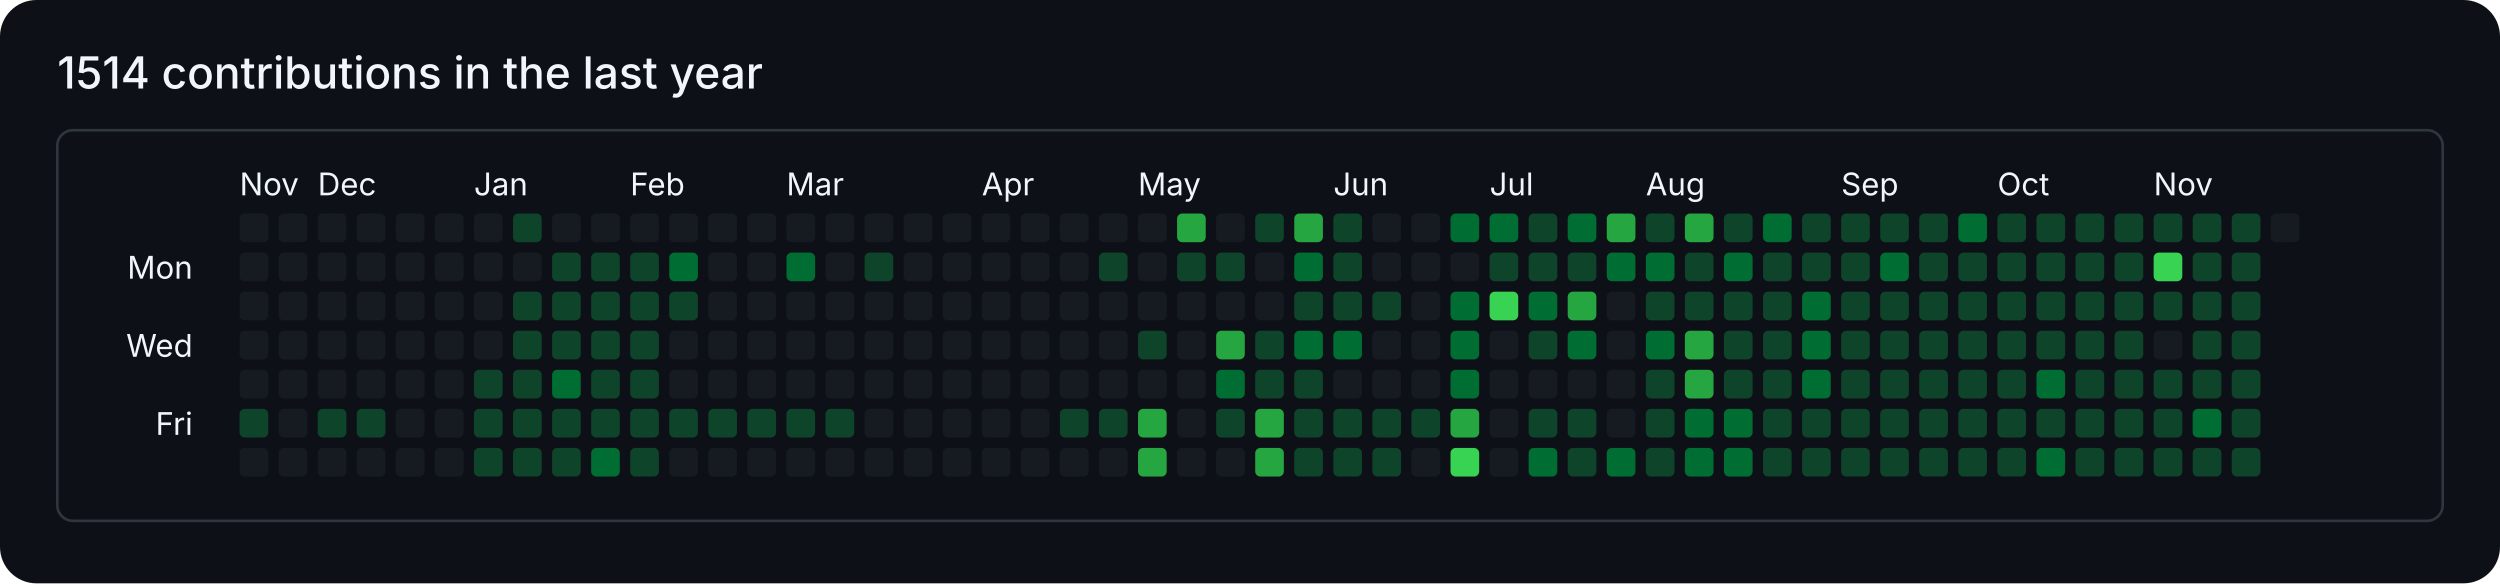
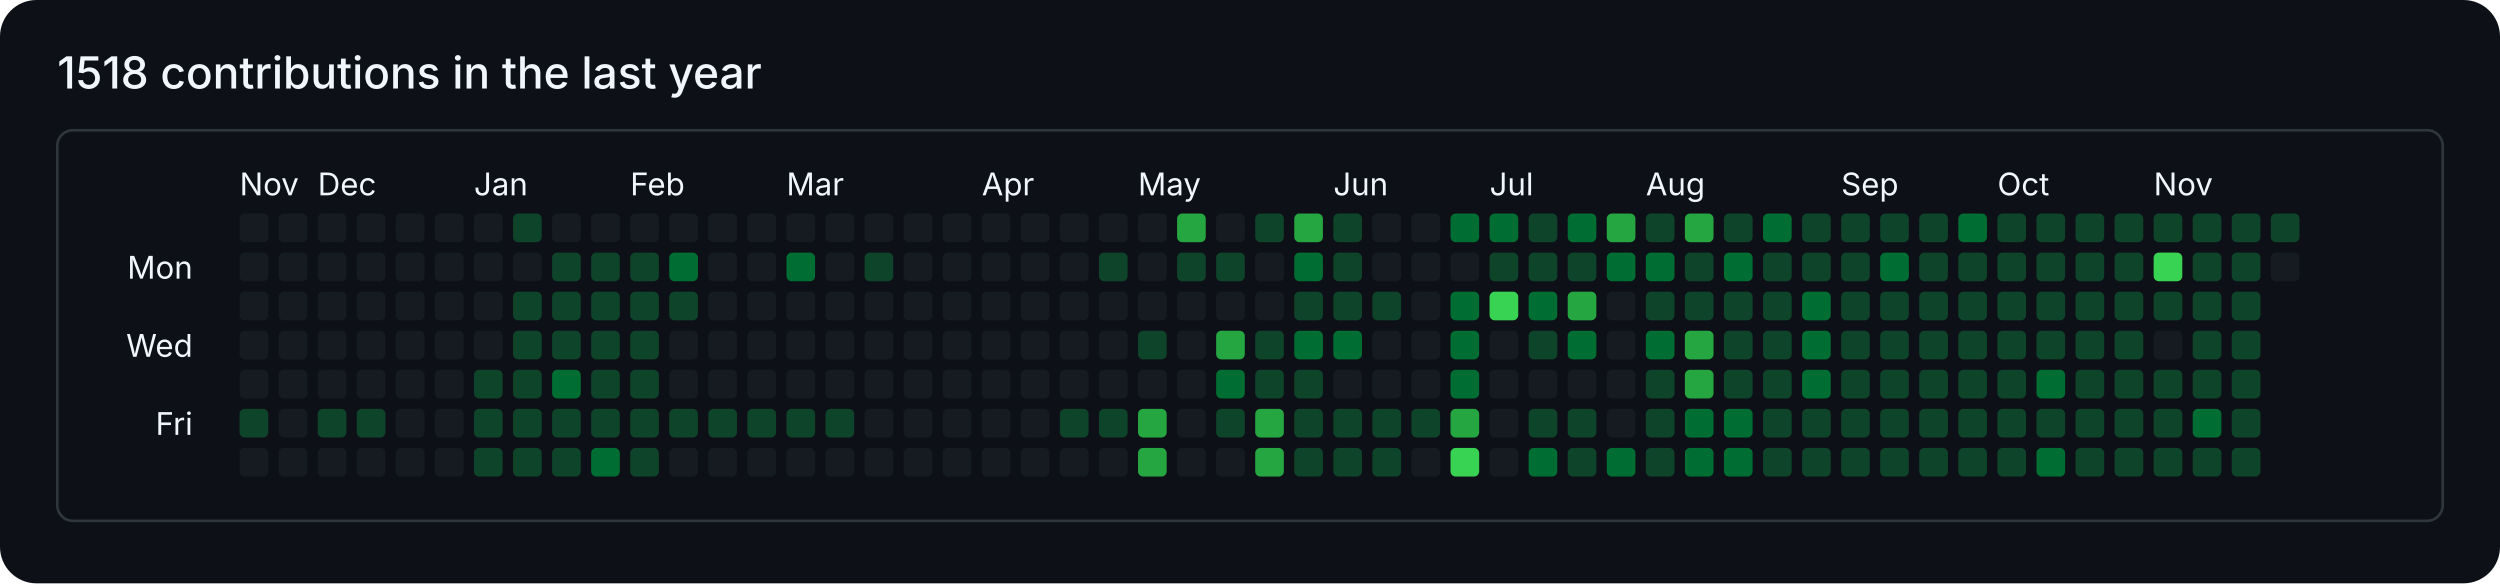
<svg xmlns="http://www.w3.org/2000/svg" width="1200" height="280" viewBox="0 0 960 224" fill="none" role="img" aria-label="AleksZyro GitHub contribution calendar">
  <style>
    .title { font: 500 17px -apple-system, BlinkMacSystemFont, 'Segoe UI', sans-serif; fill: #f0f6fc; }
    .month-label, .weekday-label, .legend, .hint { font: 400 12px -apple-system, BlinkMacSystemFont, 'Segoe UI', sans-serif; fill: #f0f6fc; }
    .hint, .legend-muted { fill: #8b949e; }
    .day-cell { shape-rendering: geometricPrecision; }
  </style>
  <rect width="960" height="224" rx="14" fill="#0d1117" />
-   <text x="22" y="34" class="title">1514 contributions in the last year</text>
+   <text x="22" y="34" class="title">1518 contributions in the last year</text>
  <rect x="22" y="50" width="916" height="150" rx="6" fill="none" stroke="#30363d" />
  <text x="92" y="75" class="month-label">Nov</text>
  <text x="122" y="75" class="month-label">Dec</text>
  <text x="182" y="75" class="month-label">Jan</text>
  <text x="242" y="75" class="month-label">Feb</text>
  <text x="302" y="75" class="month-label">Mar</text>
  <text x="377" y="75" class="month-label">Apr</text>
  <text x="437" y="75" class="month-label">May</text>
  <text x="512" y="75" class="month-label">Jun</text>
  <text x="572" y="75" class="month-label">Jul</text>
  <text x="632" y="75" class="month-label">Aug</text>
  <text x="707" y="75" class="month-label">Sep</text>
  <text x="767" y="75" class="month-label">Oct</text>
  <text x="827" y="75" class="month-label">Nov</text>
  <text x="74" y="107" class="weekday-label" text-anchor="end">Mon</text>
  <text x="74" y="137" class="weekday-label" text-anchor="end">Wed</text>
  <text x="74" y="167" class="weekday-label" text-anchor="end">Fri</text>
  <rect class="day-cell" x="92" y="82" width="11" height="11" rx="2" fill="#161b22" />
  <rect class="day-cell" x="92" y="97" width="11" height="11" rx="2" fill="#161b22" />
  <rect class="day-cell" x="92" y="112" width="11" height="11" rx="2" fill="#161b22" />
  <rect class="day-cell" x="92" y="127" width="11" height="11" rx="2" fill="#161b22" />
  <rect class="day-cell" x="92" y="142" width="11" height="11" rx="2" fill="#161b22" />
  <rect class="day-cell" x="92" y="157" width="11" height="11" rx="2" fill="#0e4429" />
  <rect class="day-cell" x="92" y="172" width="11" height="11" rx="2" fill="#161b22" />
  <rect class="day-cell" x="107" y="82" width="11" height="11" rx="2" fill="#161b22" />
  <rect class="day-cell" x="107" y="97" width="11" height="11" rx="2" fill="#161b22" />
  <rect class="day-cell" x="107" y="112" width="11" height="11" rx="2" fill="#161b22" />
  <rect class="day-cell" x="107" y="127" width="11" height="11" rx="2" fill="#161b22" />
  <rect class="day-cell" x="107" y="142" width="11" height="11" rx="2" fill="#161b22" />
  <rect class="day-cell" x="107" y="157" width="11" height="11" rx="2" fill="#161b22" />
  <rect class="day-cell" x="107" y="172" width="11" height="11" rx="2" fill="#161b22" />
  <rect class="day-cell" x="122" y="82" width="11" height="11" rx="2" fill="#161b22" />
  <rect class="day-cell" x="122" y="97" width="11" height="11" rx="2" fill="#161b22" />
  <rect class="day-cell" x="122" y="112" width="11" height="11" rx="2" fill="#161b22" />
  <rect class="day-cell" x="122" y="127" width="11" height="11" rx="2" fill="#161b22" />
  <rect class="day-cell" x="122" y="142" width="11" height="11" rx="2" fill="#161b22" />
  <rect class="day-cell" x="122" y="157" width="11" height="11" rx="2" fill="#0e4429" />
  <rect class="day-cell" x="122" y="172" width="11" height="11" rx="2" fill="#161b22" />
  <rect class="day-cell" x="137" y="82" width="11" height="11" rx="2" fill="#161b22" />
  <rect class="day-cell" x="137" y="97" width="11" height="11" rx="2" fill="#161b22" />
  <rect class="day-cell" x="137" y="112" width="11" height="11" rx="2" fill="#161b22" />
  <rect class="day-cell" x="137" y="127" width="11" height="11" rx="2" fill="#161b22" />
  <rect class="day-cell" x="137" y="142" width="11" height="11" rx="2" fill="#161b22" />
  <rect class="day-cell" x="137" y="157" width="11" height="11" rx="2" fill="#0e4429" />
  <rect class="day-cell" x="137" y="172" width="11" height="11" rx="2" fill="#161b22" />
  <rect class="day-cell" x="152" y="82" width="11" height="11" rx="2" fill="#161b22" />
  <rect class="day-cell" x="152" y="97" width="11" height="11" rx="2" fill="#161b22" />
  <rect class="day-cell" x="152" y="112" width="11" height="11" rx="2" fill="#161b22" />
  <rect class="day-cell" x="152" y="127" width="11" height="11" rx="2" fill="#161b22" />
  <rect class="day-cell" x="152" y="142" width="11" height="11" rx="2" fill="#161b22" />
  <rect class="day-cell" x="152" y="157" width="11" height="11" rx="2" fill="#161b22" />
  <rect class="day-cell" x="152" y="172" width="11" height="11" rx="2" fill="#161b22" />
  <rect class="day-cell" x="167" y="82" width="11" height="11" rx="2" fill="#161b22" />
  <rect class="day-cell" x="167" y="97" width="11" height="11" rx="2" fill="#161b22" />
  <rect class="day-cell" x="167" y="112" width="11" height="11" rx="2" fill="#161b22" />
  <rect class="day-cell" x="167" y="127" width="11" height="11" rx="2" fill="#161b22" />
  <rect class="day-cell" x="167" y="142" width="11" height="11" rx="2" fill="#161b22" />
  <rect class="day-cell" x="167" y="157" width="11" height="11" rx="2" fill="#161b22" />
  <rect class="day-cell" x="167" y="172" width="11" height="11" rx="2" fill="#161b22" />
  <rect class="day-cell" x="182" y="82" width="11" height="11" rx="2" fill="#161b22" />
  <rect class="day-cell" x="182" y="97" width="11" height="11" rx="2" fill="#161b22" />
  <rect class="day-cell" x="182" y="112" width="11" height="11" rx="2" fill="#161b22" />
  <rect class="day-cell" x="182" y="127" width="11" height="11" rx="2" fill="#161b22" />
  <rect class="day-cell" x="182" y="142" width="11" height="11" rx="2" fill="#0e4429" />
  <rect class="day-cell" x="182" y="157" width="11" height="11" rx="2" fill="#0e4429" />
  <rect class="day-cell" x="182" y="172" width="11" height="11" rx="2" fill="#0e4429" />
  <rect class="day-cell" x="197" y="82" width="11" height="11" rx="2" fill="#0e4429" />
  <rect class="day-cell" x="197" y="97" width="11" height="11" rx="2" fill="#161b22" />
  <rect class="day-cell" x="197" y="112" width="11" height="11" rx="2" fill="#0e4429" />
  <rect class="day-cell" x="197" y="127" width="11" height="11" rx="2" fill="#0e4429" />
  <rect class="day-cell" x="197" y="142" width="11" height="11" rx="2" fill="#0e4429" />
  <rect class="day-cell" x="197" y="157" width="11" height="11" rx="2" fill="#0e4429" />
  <rect class="day-cell" x="197" y="172" width="11" height="11" rx="2" fill="#0e4429" />
  <rect class="day-cell" x="212" y="82" width="11" height="11" rx="2" fill="#161b22" />
  <rect class="day-cell" x="212" y="97" width="11" height="11" rx="2" fill="#0e4429" />
  <rect class="day-cell" x="212" y="112" width="11" height="11" rx="2" fill="#0e4429" />
  <rect class="day-cell" x="212" y="127" width="11" height="11" rx="2" fill="#0e4429" />
  <rect class="day-cell" x="212" y="142" width="11" height="11" rx="2" fill="#006d32" />
  <rect class="day-cell" x="212" y="157" width="11" height="11" rx="2" fill="#0e4429" />
  <rect class="day-cell" x="212" y="172" width="11" height="11" rx="2" fill="#0e4429" />
  <rect class="day-cell" x="227" y="82" width="11" height="11" rx="2" fill="#161b22" />
  <rect class="day-cell" x="227" y="97" width="11" height="11" rx="2" fill="#0e4429" />
  <rect class="day-cell" x="227" y="112" width="11" height="11" rx="2" fill="#0e4429" />
  <rect class="day-cell" x="227" y="127" width="11" height="11" rx="2" fill="#0e4429" />
  <rect class="day-cell" x="227" y="142" width="11" height="11" rx="2" fill="#0e4429" />
  <rect class="day-cell" x="227" y="157" width="11" height="11" rx="2" fill="#0e4429" />
  <rect class="day-cell" x="227" y="172" width="11" height="11" rx="2" fill="#006d32" />
  <rect class="day-cell" x="242" y="82" width="11" height="11" rx="2" fill="#161b22" />
  <rect class="day-cell" x="242" y="97" width="11" height="11" rx="2" fill="#0e4429" />
  <rect class="day-cell" x="242" y="112" width="11" height="11" rx="2" fill="#0e4429" />
  <rect class="day-cell" x="242" y="127" width="11" height="11" rx="2" fill="#0e4429" />
  <rect class="day-cell" x="242" y="142" width="11" height="11" rx="2" fill="#0e4429" />
  <rect class="day-cell" x="242" y="157" width="11" height="11" rx="2" fill="#0e4429" />
  <rect class="day-cell" x="242" y="172" width="11" height="11" rx="2" fill="#0e4429" />
  <rect class="day-cell" x="257" y="82" width="11" height="11" rx="2" fill="#161b22" />
  <rect class="day-cell" x="257" y="97" width="11" height="11" rx="2" fill="#006d32" />
  <rect class="day-cell" x="257" y="112" width="11" height="11" rx="2" fill="#0e4429" />
  <rect class="day-cell" x="257" y="127" width="11" height="11" rx="2" fill="#161b22" />
  <rect class="day-cell" x="257" y="142" width="11" height="11" rx="2" fill="#161b22" />
  <rect class="day-cell" x="257" y="157" width="11" height="11" rx="2" fill="#0e4429" />
  <rect class="day-cell" x="257" y="172" width="11" height="11" rx="2" fill="#161b22" />
  <rect class="day-cell" x="272" y="82" width="11" height="11" rx="2" fill="#161b22" />
  <rect class="day-cell" x="272" y="97" width="11" height="11" rx="2" fill="#161b22" />
  <rect class="day-cell" x="272" y="112" width="11" height="11" rx="2" fill="#161b22" />
  <rect class="day-cell" x="272" y="127" width="11" height="11" rx="2" fill="#161b22" />
  <rect class="day-cell" x="272" y="142" width="11" height="11" rx="2" fill="#161b22" />
  <rect class="day-cell" x="272" y="157" width="11" height="11" rx="2" fill="#0e4429" />
  <rect class="day-cell" x="272" y="172" width="11" height="11" rx="2" fill="#161b22" />
  <rect class="day-cell" x="287" y="82" width="11" height="11" rx="2" fill="#161b22" />
  <rect class="day-cell" x="287" y="97" width="11" height="11" rx="2" fill="#161b22" />
  <rect class="day-cell" x="287" y="112" width="11" height="11" rx="2" fill="#161b22" />
  <rect class="day-cell" x="287" y="127" width="11" height="11" rx="2" fill="#161b22" />
  <rect class="day-cell" x="287" y="142" width="11" height="11" rx="2" fill="#161b22" />
  <rect class="day-cell" x="287" y="157" width="11" height="11" rx="2" fill="#0e4429" />
  <rect class="day-cell" x="287" y="172" width="11" height="11" rx="2" fill="#161b22" />
  <rect class="day-cell" x="302" y="82" width="11" height="11" rx="2" fill="#161b22" />
  <rect class="day-cell" x="302" y="97" width="11" height="11" rx="2" fill="#006d32" />
  <rect class="day-cell" x="302" y="112" width="11" height="11" rx="2" fill="#161b22" />
  <rect class="day-cell" x="302" y="127" width="11" height="11" rx="2" fill="#161b22" />
  <rect class="day-cell" x="302" y="142" width="11" height="11" rx="2" fill="#161b22" />
  <rect class="day-cell" x="302" y="157" width="11" height="11" rx="2" fill="#0e4429" />
  <rect class="day-cell" x="302" y="172" width="11" height="11" rx="2" fill="#161b22" />
  <rect class="day-cell" x="317" y="82" width="11" height="11" rx="2" fill="#161b22" />
  <rect class="day-cell" x="317" y="97" width="11" height="11" rx="2" fill="#161b22" />
  <rect class="day-cell" x="317" y="112" width="11" height="11" rx="2" fill="#161b22" />
  <rect class="day-cell" x="317" y="127" width="11" height="11" rx="2" fill="#161b22" />
  <rect class="day-cell" x="317" y="142" width="11" height="11" rx="2" fill="#161b22" />
  <rect class="day-cell" x="317" y="157" width="11" height="11" rx="2" fill="#0e4429" />
  <rect class="day-cell" x="317" y="172" width="11" height="11" rx="2" fill="#161b22" />
  <rect class="day-cell" x="332" y="82" width="11" height="11" rx="2" fill="#161b22" />
  <rect class="day-cell" x="332" y="97" width="11" height="11" rx="2" fill="#0e4429" />
  <rect class="day-cell" x="332" y="112" width="11" height="11" rx="2" fill="#161b22" />
  <rect class="day-cell" x="332" y="127" width="11" height="11" rx="2" fill="#161b22" />
  <rect class="day-cell" x="332" y="142" width="11" height="11" rx="2" fill="#161b22" />
  <rect class="day-cell" x="332" y="157" width="11" height="11" rx="2" fill="#161b22" />
  <rect class="day-cell" x="332" y="172" width="11" height="11" rx="2" fill="#161b22" />
  <rect class="day-cell" x="347" y="82" width="11" height="11" rx="2" fill="#161b22" />
  <rect class="day-cell" x="347" y="97" width="11" height="11" rx="2" fill="#161b22" />
  <rect class="day-cell" x="347" y="112" width="11" height="11" rx="2" fill="#161b22" />
  <rect class="day-cell" x="347" y="127" width="11" height="11" rx="2" fill="#161b22" />
  <rect class="day-cell" x="347" y="142" width="11" height="11" rx="2" fill="#161b22" />
  <rect class="day-cell" x="347" y="157" width="11" height="11" rx="2" fill="#161b22" />
  <rect class="day-cell" x="347" y="172" width="11" height="11" rx="2" fill="#161b22" />
  <rect class="day-cell" x="362" y="82" width="11" height="11" rx="2" fill="#161b22" />
  <rect class="day-cell" x="362" y="97" width="11" height="11" rx="2" fill="#161b22" />
  <rect class="day-cell" x="362" y="112" width="11" height="11" rx="2" fill="#161b22" />
  <rect class="day-cell" x="362" y="127" width="11" height="11" rx="2" fill="#161b22" />
  <rect class="day-cell" x="362" y="142" width="11" height="11" rx="2" fill="#161b22" />
  <rect class="day-cell" x="362" y="157" width="11" height="11" rx="2" fill="#161b22" />
  <rect class="day-cell" x="362" y="172" width="11" height="11" rx="2" fill="#161b22" />
  <rect class="day-cell" x="377" y="82" width="11" height="11" rx="2" fill="#161b22" />
  <rect class="day-cell" x="377" y="97" width="11" height="11" rx="2" fill="#161b22" />
  <rect class="day-cell" x="377" y="112" width="11" height="11" rx="2" fill="#161b22" />
  <rect class="day-cell" x="377" y="127" width="11" height="11" rx="2" fill="#161b22" />
  <rect class="day-cell" x="377" y="142" width="11" height="11" rx="2" fill="#161b22" />
  <rect class="day-cell" x="377" y="157" width="11" height="11" rx="2" fill="#161b22" />
  <rect class="day-cell" x="377" y="172" width="11" height="11" rx="2" fill="#161b22" />
  <rect class="day-cell" x="392" y="82" width="11" height="11" rx="2" fill="#161b22" />
  <rect class="day-cell" x="392" y="97" width="11" height="11" rx="2" fill="#161b22" />
  <rect class="day-cell" x="392" y="112" width="11" height="11" rx="2" fill="#161b22" />
  <rect class="day-cell" x="392" y="127" width="11" height="11" rx="2" fill="#161b22" />
  <rect class="day-cell" x="392" y="142" width="11" height="11" rx="2" fill="#161b22" />
  <rect class="day-cell" x="392" y="157" width="11" height="11" rx="2" fill="#161b22" />
  <rect class="day-cell" x="392" y="172" width="11" height="11" rx="2" fill="#161b22" />
  <rect class="day-cell" x="407" y="82" width="11" height="11" rx="2" fill="#161b22" />
  <rect class="day-cell" x="407" y="97" width="11" height="11" rx="2" fill="#161b22" />
  <rect class="day-cell" x="407" y="112" width="11" height="11" rx="2" fill="#161b22" />
  <rect class="day-cell" x="407" y="127" width="11" height="11" rx="2" fill="#161b22" />
  <rect class="day-cell" x="407" y="142" width="11" height="11" rx="2" fill="#161b22" />
  <rect class="day-cell" x="407" y="157" width="11" height="11" rx="2" fill="#0e4429" />
  <rect class="day-cell" x="407" y="172" width="11" height="11" rx="2" fill="#161b22" />
  <rect class="day-cell" x="422" y="82" width="11" height="11" rx="2" fill="#161b22" />
  <rect class="day-cell" x="422" y="97" width="11" height="11" rx="2" fill="#0e4429" />
  <rect class="day-cell" x="422" y="112" width="11" height="11" rx="2" fill="#161b22" />
  <rect class="day-cell" x="422" y="127" width="11" height="11" rx="2" fill="#161b22" />
  <rect class="day-cell" x="422" y="142" width="11" height="11" rx="2" fill="#161b22" />
  <rect class="day-cell" x="422" y="157" width="11" height="11" rx="2" fill="#0e4429" />
  <rect class="day-cell" x="422" y="172" width="11" height="11" rx="2" fill="#161b22" />
  <rect class="day-cell" x="437" y="82" width="11" height="11" rx="2" fill="#161b22" />
  <rect class="day-cell" x="437" y="97" width="11" height="11" rx="2" fill="#161b22" />
  <rect class="day-cell" x="437" y="112" width="11" height="11" rx="2" fill="#161b22" />
  <rect class="day-cell" x="437" y="127" width="11" height="11" rx="2" fill="#0e4429" />
  <rect class="day-cell" x="437" y="142" width="11" height="11" rx="2" fill="#161b22" />
  <rect class="day-cell" x="437" y="157" width="11" height="11" rx="2" fill="#26a641" />
  <rect class="day-cell" x="437" y="172" width="11" height="11" rx="2" fill="#26a641" />
  <rect class="day-cell" x="452" y="82" width="11" height="11" rx="2" fill="#26a641" />
  <rect class="day-cell" x="452" y="97" width="11" height="11" rx="2" fill="#0e4429" />
  <rect class="day-cell" x="452" y="112" width="11" height="11" rx="2" fill="#161b22" />
  <rect class="day-cell" x="452" y="127" width="11" height="11" rx="2" fill="#161b22" />
  <rect class="day-cell" x="452" y="142" width="11" height="11" rx="2" fill="#161b22" />
  <rect class="day-cell" x="452" y="157" width="11" height="11" rx="2" fill="#161b22" />
  <rect class="day-cell" x="452" y="172" width="11" height="11" rx="2" fill="#161b22" />
  <rect class="day-cell" x="467" y="82" width="11" height="11" rx="2" fill="#161b22" />
  <rect class="day-cell" x="467" y="97" width="11" height="11" rx="2" fill="#0e4429" />
  <rect class="day-cell" x="467" y="112" width="11" height="11" rx="2" fill="#161b22" />
  <rect class="day-cell" x="467" y="127" width="11" height="11" rx="2" fill="#26a641" />
  <rect class="day-cell" x="467" y="142" width="11" height="11" rx="2" fill="#006d32" />
  <rect class="day-cell" x="467" y="157" width="11" height="11" rx="2" fill="#0e4429" />
  <rect class="day-cell" x="467" y="172" width="11" height="11" rx="2" fill="#161b22" />
  <rect class="day-cell" x="482" y="82" width="11" height="11" rx="2" fill="#0e4429" />
  <rect class="day-cell" x="482" y="97" width="11" height="11" rx="2" fill="#161b22" />
  <rect class="day-cell" x="482" y="112" width="11" height="11" rx="2" fill="#161b22" />
  <rect class="day-cell" x="482" y="127" width="11" height="11" rx="2" fill="#0e4429" />
  <rect class="day-cell" x="482" y="142" width="11" height="11" rx="2" fill="#0e4429" />
  <rect class="day-cell" x="482" y="157" width="11" height="11" rx="2" fill="#26a641" />
  <rect class="day-cell" x="482" y="172" width="11" height="11" rx="2" fill="#26a641" />
  <rect class="day-cell" x="497" y="82" width="11" height="11" rx="2" fill="#26a641" />
  <rect class="day-cell" x="497" y="97" width="11" height="11" rx="2" fill="#006d32" />
  <rect class="day-cell" x="497" y="112" width="11" height="11" rx="2" fill="#0e4429" />
  <rect class="day-cell" x="497" y="127" width="11" height="11" rx="2" fill="#006d32" />
  <rect class="day-cell" x="497" y="142" width="11" height="11" rx="2" fill="#0e4429" />
  <rect class="day-cell" x="497" y="157" width="11" height="11" rx="2" fill="#0e4429" />
  <rect class="day-cell" x="497" y="172" width="11" height="11" rx="2" fill="#0e4429" />
  <rect class="day-cell" x="512" y="82" width="11" height="11" rx="2" fill="#0e4429" />
  <rect class="day-cell" x="512" y="97" width="11" height="11" rx="2" fill="#0e4429" />
  <rect class="day-cell" x="512" y="112" width="11" height="11" rx="2" fill="#0e4429" />
  <rect class="day-cell" x="512" y="127" width="11" height="11" rx="2" fill="#006d32" />
  <rect class="day-cell" x="512" y="142" width="11" height="11" rx="2" fill="#161b22" />
  <rect class="day-cell" x="512" y="157" width="11" height="11" rx="2" fill="#0e4429" />
  <rect class="day-cell" x="512" y="172" width="11" height="11" rx="2" fill="#0e4429" />
  <rect class="day-cell" x="527" y="82" width="11" height="11" rx="2" fill="#161b22" />
  <rect class="day-cell" x="527" y="97" width="11" height="11" rx="2" fill="#161b22" />
  <rect class="day-cell" x="527" y="112" width="11" height="11" rx="2" fill="#0e4429" />
  <rect class="day-cell" x="527" y="127" width="11" height="11" rx="2" fill="#161b22" />
  <rect class="day-cell" x="527" y="142" width="11" height="11" rx="2" fill="#161b22" />
  <rect class="day-cell" x="527" y="157" width="11" height="11" rx="2" fill="#0e4429" />
  <rect class="day-cell" x="527" y="172" width="11" height="11" rx="2" fill="#0e4429" />
  <rect class="day-cell" x="542" y="82" width="11" height="11" rx="2" fill="#161b22" />
  <rect class="day-cell" x="542" y="97" width="11" height="11" rx="2" fill="#161b22" />
  <rect class="day-cell" x="542" y="112" width="11" height="11" rx="2" fill="#161b22" />
  <rect class="day-cell" x="542" y="127" width="11" height="11" rx="2" fill="#161b22" />
  <rect class="day-cell" x="542" y="142" width="11" height="11" rx="2" fill="#161b22" />
  <rect class="day-cell" x="542" y="157" width="11" height="11" rx="2" fill="#0e4429" />
  <rect class="day-cell" x="542" y="172" width="11" height="11" rx="2" fill="#161b22" />
  <rect class="day-cell" x="557" y="82" width="11" height="11" rx="2" fill="#006d32" />
  <rect class="day-cell" x="557" y="97" width="11" height="11" rx="2" fill="#161b22" />
  <rect class="day-cell" x="557" y="112" width="11" height="11" rx="2" fill="#006d32" />
  <rect class="day-cell" x="557" y="127" width="11" height="11" rx="2" fill="#006d32" />
  <rect class="day-cell" x="557" y="142" width="11" height="11" rx="2" fill="#006d32" />
  <rect class="day-cell" x="557" y="157" width="11" height="11" rx="2" fill="#26a641" />
  <rect class="day-cell" x="557" y="172" width="11" height="11" rx="2" fill="#39d353" />
  <rect class="day-cell" x="572" y="82" width="11" height="11" rx="2" fill="#006d32" />
  <rect class="day-cell" x="572" y="97" width="11" height="11" rx="2" fill="#0e4429" />
  <rect class="day-cell" x="572" y="112" width="11" height="11" rx="2" fill="#39d353" />
  <rect class="day-cell" x="572" y="127" width="11" height="11" rx="2" fill="#161b22" />
  <rect class="day-cell" x="572" y="142" width="11" height="11" rx="2" fill="#161b22" />
  <rect class="day-cell" x="572" y="157" width="11" height="11" rx="2" fill="#161b22" />
  <rect class="day-cell" x="572" y="172" width="11" height="11" rx="2" fill="#161b22" />
  <rect class="day-cell" x="587" y="82" width="11" height="11" rx="2" fill="#0e4429" />
  <rect class="day-cell" x="587" y="97" width="11" height="11" rx="2" fill="#0e4429" />
  <rect class="day-cell" x="587" y="112" width="11" height="11" rx="2" fill="#006d32" />
  <rect class="day-cell" x="587" y="127" width="11" height="11" rx="2" fill="#0e4429" />
  <rect class="day-cell" x="587" y="142" width="11" height="11" rx="2" fill="#161b22" />
  <rect class="day-cell" x="587" y="157" width="11" height="11" rx="2" fill="#0e4429" />
  <rect class="day-cell" x="587" y="172" width="11" height="11" rx="2" fill="#006d32" />
  <rect class="day-cell" x="602" y="82" width="11" height="11" rx="2" fill="#006d32" />
  <rect class="day-cell" x="602" y="97" width="11" height="11" rx="2" fill="#0e4429" />
  <rect class="day-cell" x="602" y="112" width="11" height="11" rx="2" fill="#26a641" />
  <rect class="day-cell" x="602" y="127" width="11" height="11" rx="2" fill="#006d32" />
  <rect class="day-cell" x="602" y="142" width="11" height="11" rx="2" fill="#161b22" />
  <rect class="day-cell" x="602" y="157" width="11" height="11" rx="2" fill="#0e4429" />
  <rect class="day-cell" x="602" y="172" width="11" height="11" rx="2" fill="#0e4429" />
  <rect class="day-cell" x="617" y="82" width="11" height="11" rx="2" fill="#26a641" />
  <rect class="day-cell" x="617" y="97" width="11" height="11" rx="2" fill="#006d32" />
  <rect class="day-cell" x="617" y="112" width="11" height="11" rx="2" fill="#161b22" />
  <rect class="day-cell" x="617" y="127" width="11" height="11" rx="2" fill="#161b22" />
  <rect class="day-cell" x="617" y="142" width="11" height="11" rx="2" fill="#161b22" />
  <rect class="day-cell" x="617" y="157" width="11" height="11" rx="2" fill="#161b22" />
  <rect class="day-cell" x="617" y="172" width="11" height="11" rx="2" fill="#006d32" />
  <rect class="day-cell" x="632" y="82" width="11" height="11" rx="2" fill="#0e4429" />
  <rect class="day-cell" x="632" y="97" width="11" height="11" rx="2" fill="#006d32" />
  <rect class="day-cell" x="632" y="112" width="11" height="11" rx="2" fill="#0e4429" />
  <rect class="day-cell" x="632" y="127" width="11" height="11" rx="2" fill="#006d32" />
  <rect class="day-cell" x="632" y="142" width="11" height="11" rx="2" fill="#0e4429" />
  <rect class="day-cell" x="632" y="157" width="11" height="11" rx="2" fill="#0e4429" />
  <rect class="day-cell" x="632" y="172" width="11" height="11" rx="2" fill="#0e4429" />
  <rect class="day-cell" x="647" y="82" width="11" height="11" rx="2" fill="#26a641" />
  <rect class="day-cell" x="647" y="97" width="11" height="11" rx="2" fill="#0e4429" />
  <rect class="day-cell" x="647" y="112" width="11" height="11" rx="2" fill="#0e4429" />
  <rect class="day-cell" x="647" y="127" width="11" height="11" rx="2" fill="#26a641" />
  <rect class="day-cell" x="647" y="142" width="11" height="11" rx="2" fill="#26a641" />
  <rect class="day-cell" x="647" y="157" width="11" height="11" rx="2" fill="#006d32" />
  <rect class="day-cell" x="647" y="172" width="11" height="11" rx="2" fill="#006d32" />
  <rect class="day-cell" x="662" y="82" width="11" height="11" rx="2" fill="#0e4429" />
  <rect class="day-cell" x="662" y="97" width="11" height="11" rx="2" fill="#006d32" />
  <rect class="day-cell" x="662" y="112" width="11" height="11" rx="2" fill="#0e4429" />
  <rect class="day-cell" x="662" y="127" width="11" height="11" rx="2" fill="#0e4429" />
  <rect class="day-cell" x="662" y="142" width="11" height="11" rx="2" fill="#0e4429" />
  <rect class="day-cell" x="662" y="157" width="11" height="11" rx="2" fill="#006d32" />
  <rect class="day-cell" x="662" y="172" width="11" height="11" rx="2" fill="#006d32" />
  <rect class="day-cell" x="677" y="82" width="11" height="11" rx="2" fill="#006d32" />
  <rect class="day-cell" x="677" y="97" width="11" height="11" rx="2" fill="#0e4429" />
  <rect class="day-cell" x="677" y="112" width="11" height="11" rx="2" fill="#0e4429" />
  <rect class="day-cell" x="677" y="127" width="11" height="11" rx="2" fill="#0e4429" />
  <rect class="day-cell" x="677" y="142" width="11" height="11" rx="2" fill="#0e4429" />
  <rect class="day-cell" x="677" y="157" width="11" height="11" rx="2" fill="#0e4429" />
  <rect class="day-cell" x="677" y="172" width="11" height="11" rx="2" fill="#0e4429" />
  <rect class="day-cell" x="692" y="82" width="11" height="11" rx="2" fill="#0e4429" />
  <rect class="day-cell" x="692" y="97" width="11" height="11" rx="2" fill="#0e4429" />
  <rect class="day-cell" x="692" y="112" width="11" height="11" rx="2" fill="#006d32" />
  <rect class="day-cell" x="692" y="127" width="11" height="11" rx="2" fill="#006d32" />
  <rect class="day-cell" x="692" y="142" width="11" height="11" rx="2" fill="#006d32" />
  <rect class="day-cell" x="692" y="157" width="11" height="11" rx="2" fill="#0e4429" />
  <rect class="day-cell" x="692" y="172" width="11" height="11" rx="2" fill="#0e4429" />
  <rect class="day-cell" x="707" y="82" width="11" height="11" rx="2" fill="#0e4429" />
  <rect class="day-cell" x="707" y="97" width="11" height="11" rx="2" fill="#0e4429" />
  <rect class="day-cell" x="707" y="112" width="11" height="11" rx="2" fill="#0e4429" />
  <rect class="day-cell" x="707" y="127" width="11" height="11" rx="2" fill="#0e4429" />
  <rect class="day-cell" x="707" y="142" width="11" height="11" rx="2" fill="#0e4429" />
  <rect class="day-cell" x="707" y="157" width="11" height="11" rx="2" fill="#0e4429" />
  <rect class="day-cell" x="707" y="172" width="11" height="11" rx="2" fill="#0e4429" />
  <rect class="day-cell" x="722" y="82" width="11" height="11" rx="2" fill="#0e4429" />
  <rect class="day-cell" x="722" y="97" width="11" height="11" rx="2" fill="#006d32" />
  <rect class="day-cell" x="722" y="112" width="11" height="11" rx="2" fill="#0e4429" />
  <rect class="day-cell" x="722" y="127" width="11" height="11" rx="2" fill="#0e4429" />
  <rect class="day-cell" x="722" y="142" width="11" height="11" rx="2" fill="#0e4429" />
  <rect class="day-cell" x="722" y="157" width="11" height="11" rx="2" fill="#0e4429" />
  <rect class="day-cell" x="722" y="172" width="11" height="11" rx="2" fill="#0e4429" />
  <rect class="day-cell" x="737" y="82" width="11" height="11" rx="2" fill="#0e4429" />
  <rect class="day-cell" x="737" y="97" width="11" height="11" rx="2" fill="#0e4429" />
  <rect class="day-cell" x="737" y="112" width="11" height="11" rx="2" fill="#0e4429" />
  <rect class="day-cell" x="737" y="127" width="11" height="11" rx="2" fill="#0e4429" />
  <rect class="day-cell" x="737" y="142" width="11" height="11" rx="2" fill="#0e4429" />
  <rect class="day-cell" x="737" y="157" width="11" height="11" rx="2" fill="#0e4429" />
  <rect class="day-cell" x="737" y="172" width="11" height="11" rx="2" fill="#0e4429" />
  <rect class="day-cell" x="752" y="82" width="11" height="11" rx="2" fill="#006d32" />
  <rect class="day-cell" x="752" y="97" width="11" height="11" rx="2" fill="#0e4429" />
  <rect class="day-cell" x="752" y="112" width="11" height="11" rx="2" fill="#0e4429" />
  <rect class="day-cell" x="752" y="127" width="11" height="11" rx="2" fill="#0e4429" />
  <rect class="day-cell" x="752" y="142" width="11" height="11" rx="2" fill="#0e4429" />
  <rect class="day-cell" x="752" y="157" width="11" height="11" rx="2" fill="#0e4429" />
  <rect class="day-cell" x="752" y="172" width="11" height="11" rx="2" fill="#0e4429" />
  <rect class="day-cell" x="767" y="82" width="11" height="11" rx="2" fill="#0e4429" />
  <rect class="day-cell" x="767" y="97" width="11" height="11" rx="2" fill="#0e4429" />
  <rect class="day-cell" x="767" y="112" width="11" height="11" rx="2" fill="#0e4429" />
  <rect class="day-cell" x="767" y="127" width="11" height="11" rx="2" fill="#0e4429" />
  <rect class="day-cell" x="767" y="142" width="11" height="11" rx="2" fill="#0e4429" />
  <rect class="day-cell" x="767" y="157" width="11" height="11" rx="2" fill="#0e4429" />
  <rect class="day-cell" x="767" y="172" width="11" height="11" rx="2" fill="#0e4429" />
  <rect class="day-cell" x="782" y="82" width="11" height="11" rx="2" fill="#0e4429" />
  <rect class="day-cell" x="782" y="97" width="11" height="11" rx="2" fill="#0e4429" />
  <rect class="day-cell" x="782" y="112" width="11" height="11" rx="2" fill="#0e4429" />
  <rect class="day-cell" x="782" y="127" width="11" height="11" rx="2" fill="#0e4429" />
  <rect class="day-cell" x="782" y="142" width="11" height="11" rx="2" fill="#006d32" />
  <rect class="day-cell" x="782" y="157" width="11" height="11" rx="2" fill="#0e4429" />
  <rect class="day-cell" x="782" y="172" width="11" height="11" rx="2" fill="#006d32" />
  <rect class="day-cell" x="797" y="82" width="11" height="11" rx="2" fill="#0e4429" />
  <rect class="day-cell" x="797" y="97" width="11" height="11" rx="2" fill="#0e4429" />
  <rect class="day-cell" x="797" y="112" width="11" height="11" rx="2" fill="#0e4429" />
  <rect class="day-cell" x="797" y="127" width="11" height="11" rx="2" fill="#0e4429" />
  <rect class="day-cell" x="797" y="142" width="11" height="11" rx="2" fill="#0e4429" />
  <rect class="day-cell" x="797" y="157" width="11" height="11" rx="2" fill="#0e4429" />
  <rect class="day-cell" x="797" y="172" width="11" height="11" rx="2" fill="#0e4429" />
  <rect class="day-cell" x="812" y="82" width="11" height="11" rx="2" fill="#0e4429" />
  <rect class="day-cell" x="812" y="97" width="11" height="11" rx="2" fill="#0e4429" />
  <rect class="day-cell" x="812" y="112" width="11" height="11" rx="2" fill="#0e4429" />
  <rect class="day-cell" x="812" y="127" width="11" height="11" rx="2" fill="#0e4429" />
  <rect class="day-cell" x="812" y="142" width="11" height="11" rx="2" fill="#0e4429" />
  <rect class="day-cell" x="812" y="157" width="11" height="11" rx="2" fill="#0e4429" />
  <rect class="day-cell" x="812" y="172" width="11" height="11" rx="2" fill="#0e4429" />
  <rect class="day-cell" x="827" y="82" width="11" height="11" rx="2" fill="#0e4429" />
  <rect class="day-cell" x="827" y="97" width="11" height="11" rx="2" fill="#39d353" />
  <rect class="day-cell" x="827" y="112" width="11" height="11" rx="2" fill="#0e4429" />
  <rect class="day-cell" x="827" y="127" width="11" height="11" rx="2" fill="#161b22" />
  <rect class="day-cell" x="827" y="142" width="11" height="11" rx="2" fill="#0e4429" />
  <rect class="day-cell" x="827" y="157" width="11" height="11" rx="2" fill="#0e4429" />
  <rect class="day-cell" x="827" y="172" width="11" height="11" rx="2" fill="#0e4429" />
  <rect class="day-cell" x="842" y="82" width="11" height="11" rx="2" fill="#0e4429" />
  <rect class="day-cell" x="842" y="97" width="11" height="11" rx="2" fill="#0e4429" />
  <rect class="day-cell" x="842" y="112" width="11" height="11" rx="2" fill="#0e4429" />
  <rect class="day-cell" x="842" y="127" width="11" height="11" rx="2" fill="#0e4429" />
  <rect class="day-cell" x="842" y="142" width="11" height="11" rx="2" fill="#0e4429" />
  <rect class="day-cell" x="842" y="157" width="11" height="11" rx="2" fill="#006d32" />
  <rect class="day-cell" x="842" y="172" width="11" height="11" rx="2" fill="#0e4429" />
  <rect class="day-cell" x="857" y="82" width="11" height="11" rx="2" fill="#0e4429" />
  <rect class="day-cell" x="857" y="97" width="11" height="11" rx="2" fill="#0e4429" />
  <rect class="day-cell" x="857" y="112" width="11" height="11" rx="2" fill="#0e4429" />
  <rect class="day-cell" x="857" y="127" width="11" height="11" rx="2" fill="#0e4429" />
  <rect class="day-cell" x="857" y="142" width="11" height="11" rx="2" fill="#0e4429" />
  <rect class="day-cell" x="857" y="157" width="11" height="11" rx="2" fill="#0e4429" />
  <rect class="day-cell" x="857" y="172" width="11" height="11" rx="2" fill="#0e4429" />
-   <rect class="day-cell" x="872" y="82" width="11" height="11" rx="2" fill="#161b22" />
+   <rect class="day-cell" x="872" y="82" width="11" height="11" rx="2" fill="#0e4429" />
+   <rect class="day-cell" x="872" y="97" width="11" height="11" rx="2" fill="#161b22" />
</svg>
